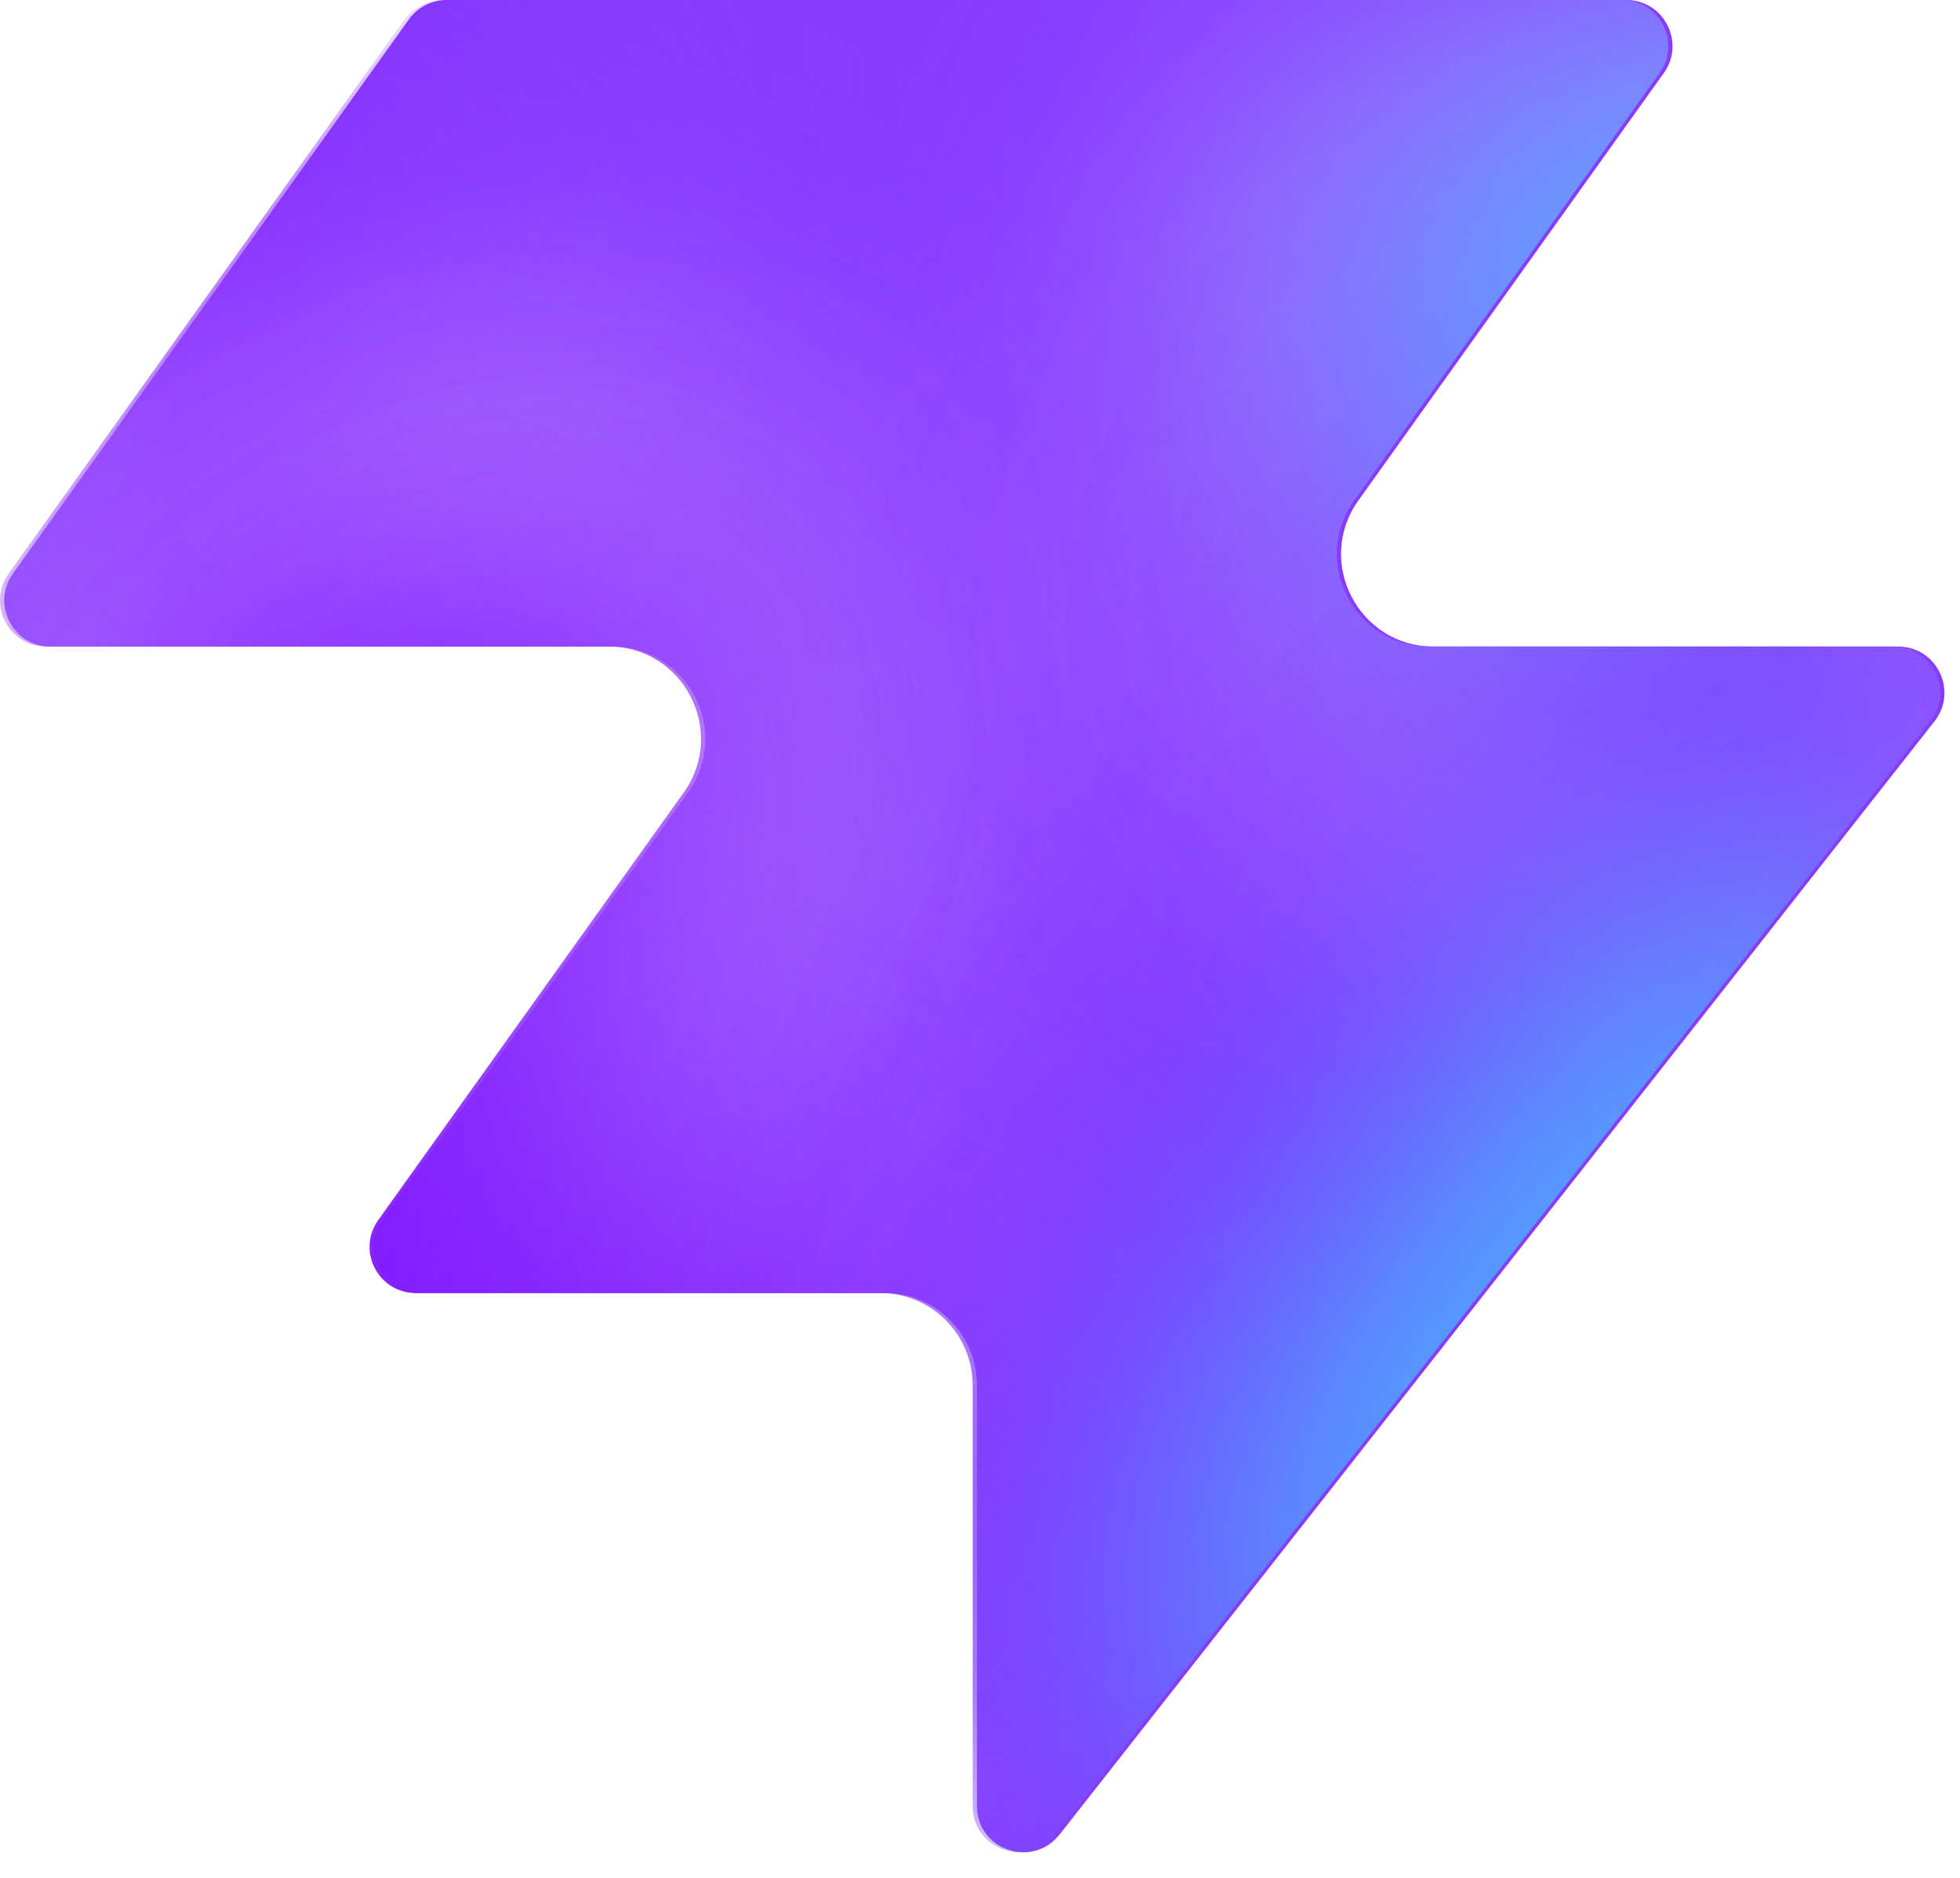
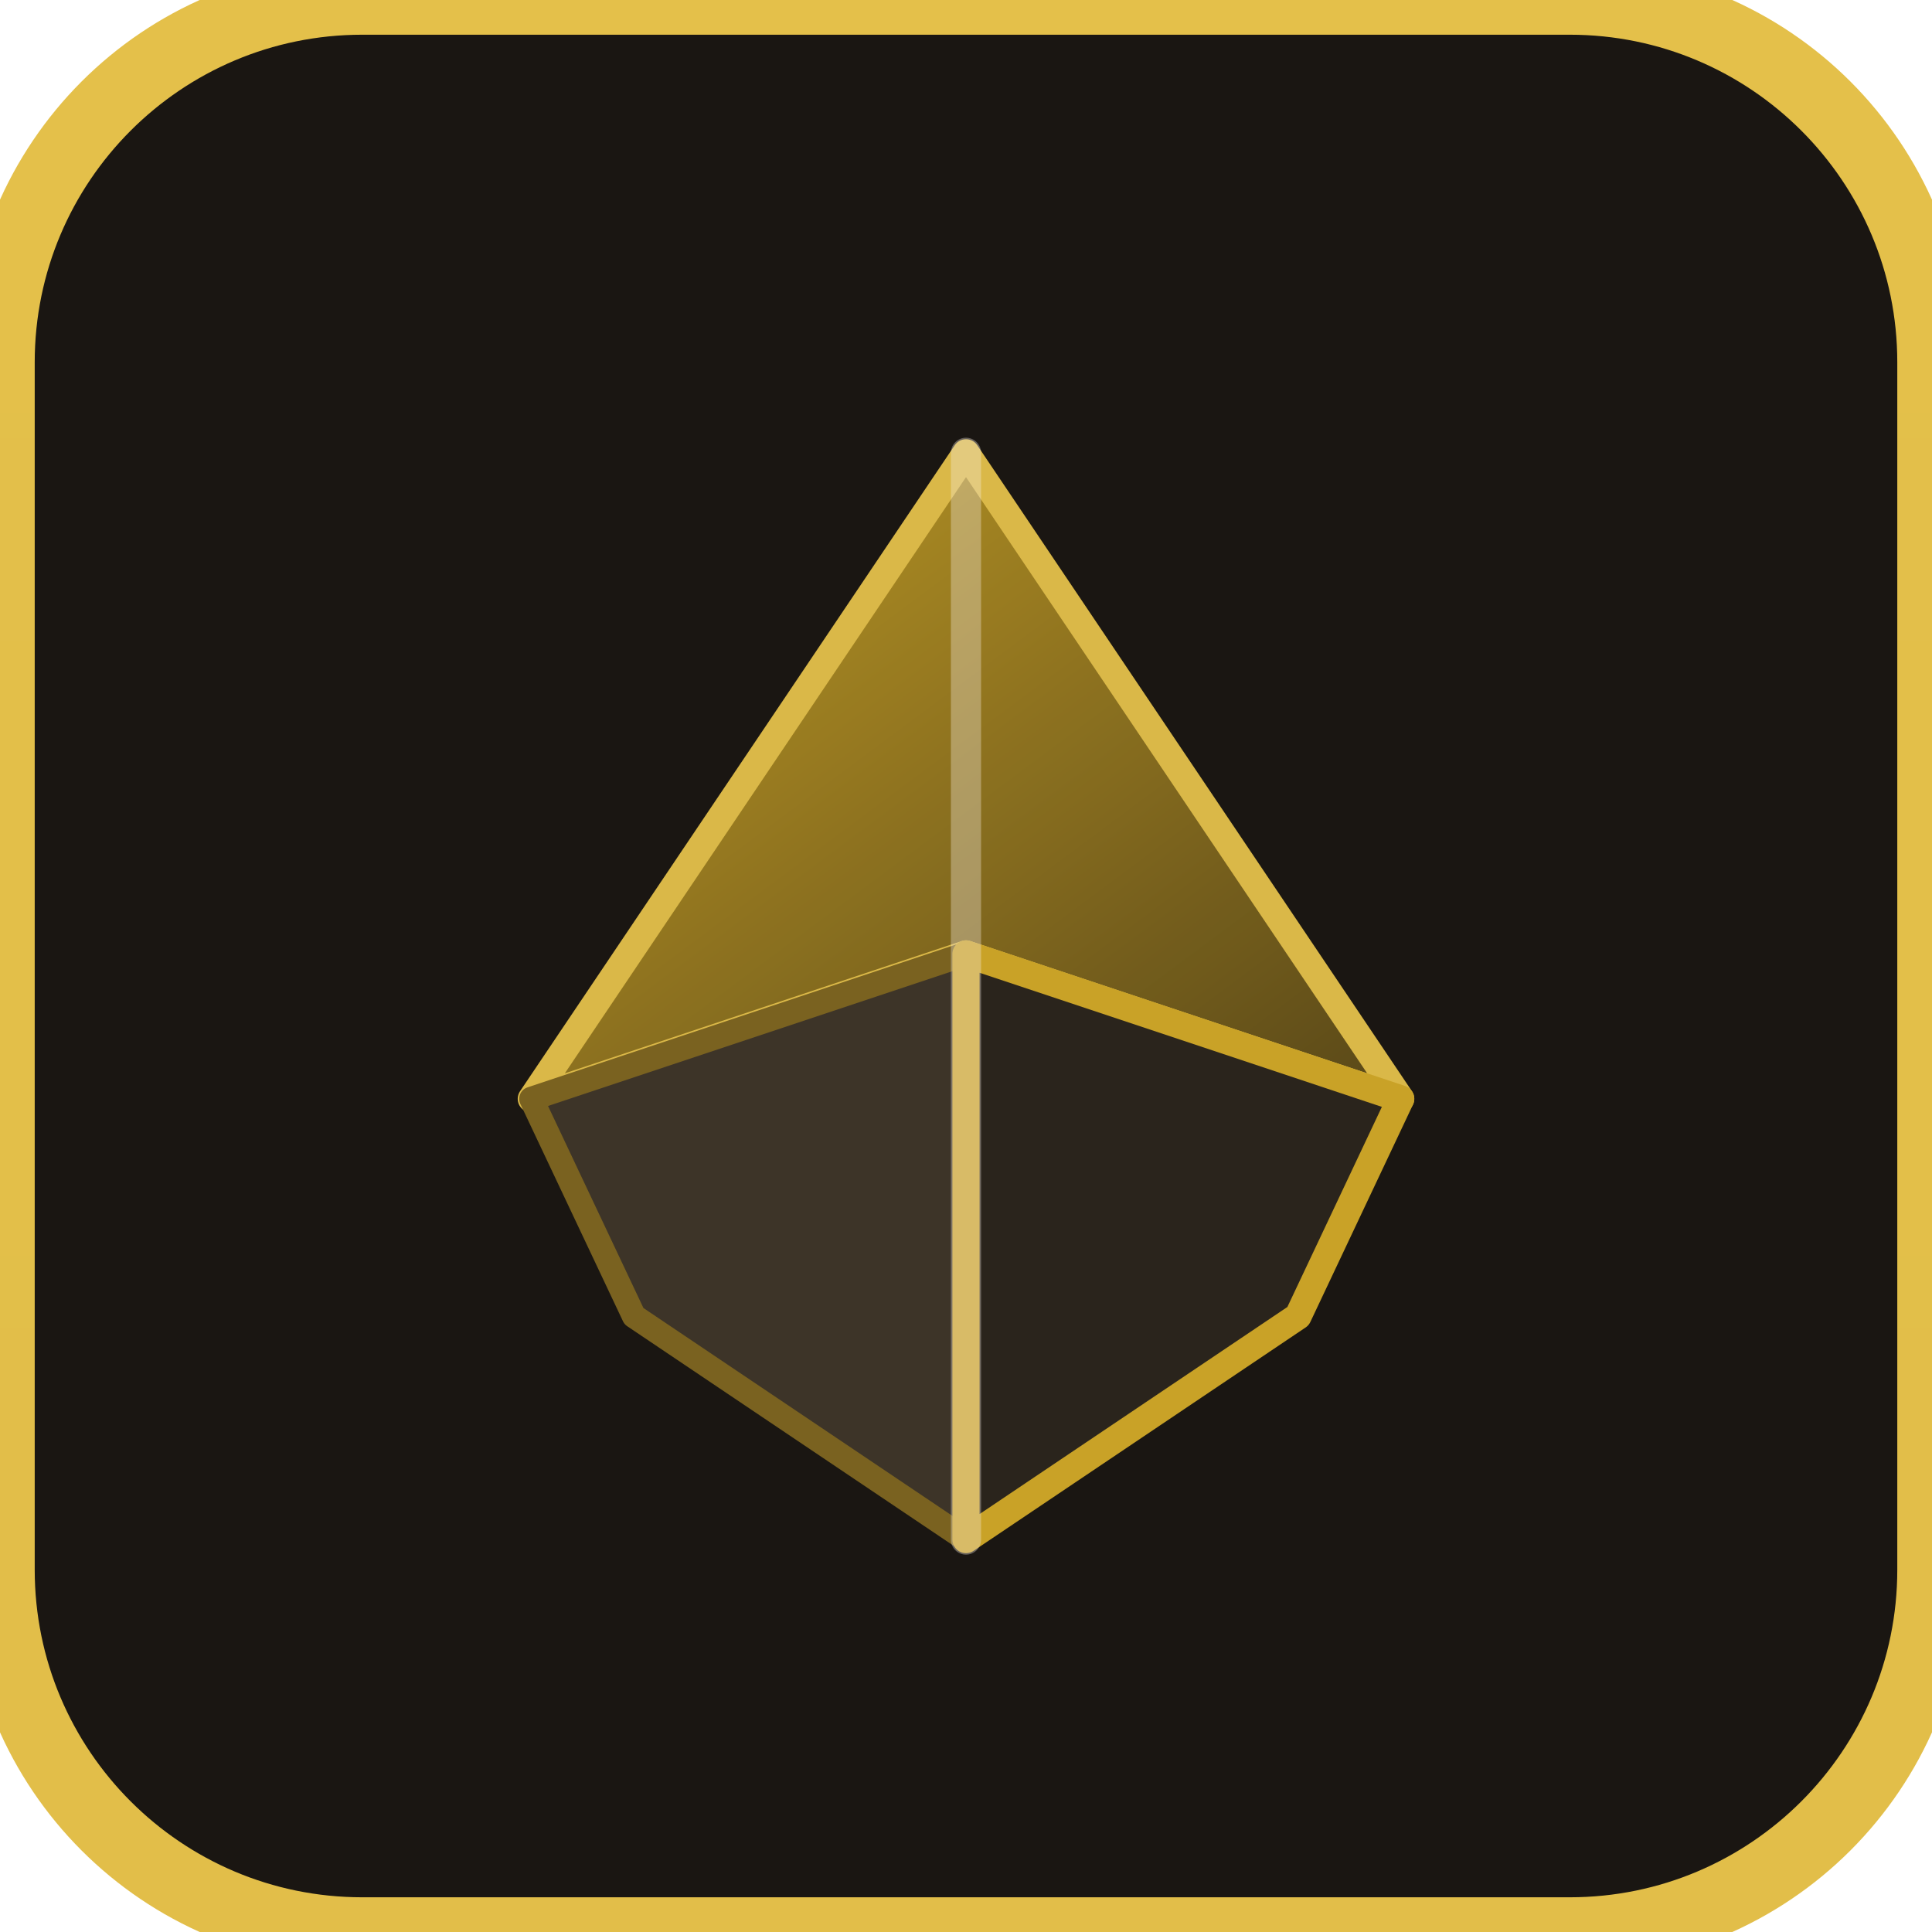
- <svg xmlns="http://www.w3.org/2000/svg" width="48" height="46" fill="none" viewBox="0 0 48 46">
-   <path fill="#863bff" d="M25.946 44.938c-.664.845-2.021.375-2.021-.698V33.937a2.26 2.26 0 0 0-2.262-2.262H10.287c-.92 0-1.456-1.04-.92-1.788l7.48-10.471c1.07-1.497 0-3.578-1.842-3.578H1.237c-.92 0-1.456-1.04-.92-1.788L10.013.474c.214-.297.556-.474.92-.474h28.894c.92 0 1.456 1.04.92 1.788l-7.48 10.471c-1.07 1.498 0 3.579 1.842 3.579h11.377c.943 0 1.473 1.088.89 1.83L25.947 44.94z" style="fill:#863bff;fill:color(display-p3 .525 .23 1);fill-opacity:1" />
-   <mask id="a" width="48" height="46" x="0" y="0" maskUnits="userSpaceOnUse" style="mask-type:alpha">
-     <path fill="#000" d="M25.842 44.938c-.664.844-2.021.375-2.021-.698V33.937a2.26 2.26 0 0 0-2.262-2.262H10.183c-.92 0-1.456-1.04-.92-1.788l7.48-10.471c1.07-1.498 0-3.579-1.842-3.579H1.133c-.92 0-1.456-1.04-.92-1.787L9.91.473c.214-.297.556-.474.92-.474h28.894c.92 0 1.456 1.04.92 1.788l-7.48 10.471c-1.07 1.498 0 3.578 1.842 3.578h11.377c.943 0 1.473 1.088.89 1.832L25.843 44.94z" style="fill:#000;fill-opacity:1" />
-   </mask>
-   <g mask="url(#a)">
-     <g filter="url(#b)">
-       <ellipse cx="5.508" cy="14.704" fill="#ede6ff" rx="5.508" ry="14.704" style="fill:#ede6ff;fill:color(display-p3 .927 .903 1);fill-opacity:1" transform="matrix(.00324 1 1 -.00324 -4.47 31.516)" />
-     </g>
-     <g filter="url(#c)">
-       <ellipse cx="10.399" cy="29.851" fill="#ede6ff" rx="10.399" ry="29.851" style="fill:#ede6ff;fill:color(display-p3 .927 .903 1);fill-opacity:1" transform="matrix(.00324 1 1 -.00324 -39.328 7.883)" />
-     </g>
-     <g filter="url(#d)">
-       <ellipse cx="5.508" cy="30.487" fill="#7e14ff" rx="5.508" ry="30.487" style="fill:#7e14ff;fill:color(display-p3 .492 .077 1);fill-opacity:1" transform="rotate(89.814 -25.913 -14.639)scale(1 -1)" />
-     </g>
-     <g filter="url(#e)">
-       <ellipse cx="5.508" cy="30.599" fill="#7e14ff" rx="5.508" ry="30.599" style="fill:#7e14ff;fill:color(display-p3 .492 .077 1);fill-opacity:1" transform="rotate(89.814 -32.644 -3.334)scale(1 -1)" />
-     </g>
-     <g filter="url(#f)">
-       <ellipse cx="5.508" cy="30.599" fill="#7e14ff" rx="5.508" ry="30.599" style="fill:#7e14ff;fill:color(display-p3 .492 .077 1);fill-opacity:1" transform="matrix(.00324 1 1 -.00324 -34.34 30.47)" />
-     </g>
-     <g filter="url(#g)">
-       <ellipse cx="14.072" cy="22.078" fill="#ede6ff" rx="14.072" ry="22.078" style="fill:#ede6ff;fill:color(display-p3 .927 .903 1);fill-opacity:1" transform="rotate(93.35 24.506 48.493)scale(-1 1)" />
-     </g>
-     <g filter="url(#h)">
-       <ellipse cx="3.47" cy="21.501" fill="#7e14ff" rx="3.47" ry="21.501" style="fill:#7e14ff;fill:color(display-p3 .492 .077 1);fill-opacity:1" transform="rotate(89.009 28.708 47.59)scale(-1 1)" />
-     </g>
-     <g filter="url(#i)">
-       <ellipse cx="3.47" cy="21.501" fill="#7e14ff" rx="3.47" ry="21.501" style="fill:#7e14ff;fill:color(display-p3 .492 .077 1);fill-opacity:1" transform="rotate(89.009 28.708 47.59)scale(-1 1)" />
-     </g>
-     <g filter="url(#j)">
-       <ellipse cx=".387" cy="8.972" fill="#7e14ff" rx="4.407" ry="29.108" style="fill:#7e14ff;fill:color(display-p3 .492 .077 1);fill-opacity:1" transform="rotate(39.51 .387 8.972)" />
-     </g>
-     <g filter="url(#k)">
-       <ellipse cx="47.523" cy="-6.092" fill="#7e14ff" rx="4.407" ry="29.108" style="fill:#7e14ff;fill:color(display-p3 .492 .077 1);fill-opacity:1" transform="rotate(37.892 47.523 -6.092)" />
-     </g>
-     <g filter="url(#l)">
-       <ellipse cx="41.412" cy="6.333" fill="#47bfff" rx="5.971" ry="9.665" style="fill:#47bfff;fill:color(display-p3 .28 .748 1);fill-opacity:1" transform="rotate(37.892 41.412 6.333)" />
-     </g>
-     <g filter="url(#m)">
-       <ellipse cx="-1.879" cy="38.332" fill="#7e14ff" rx="4.407" ry="29.108" style="fill:#7e14ff;fill:color(display-p3 .492 .077 1);fill-opacity:1" transform="rotate(37.892 -1.88 38.332)" />
-     </g>
-     <g filter="url(#n)">
-       <ellipse cx="-1.879" cy="38.332" fill="#7e14ff" rx="4.407" ry="29.108" style="fill:#7e14ff;fill:color(display-p3 .492 .077 1);fill-opacity:1" transform="rotate(37.892 -1.88 38.332)" />
-     </g>
-     <g filter="url(#o)">
-       <ellipse cx="35.651" cy="29.907" fill="#7e14ff" rx="4.407" ry="29.108" style="fill:#7e14ff;fill:color(display-p3 .492 .077 1);fill-opacity:1" transform="rotate(37.892 35.651 29.907)" />
-     </g>
-     <g filter="url(#p)">
-       <ellipse cx="38.418" cy="32.4" fill="#47bfff" rx="5.971" ry="15.297" style="fill:#47bfff;fill:color(display-p3 .28 .748 1);fill-opacity:1" transform="rotate(37.892 38.418 32.4)" />
-     </g>
-   </g>
+ <svg xmlns="http://www.w3.org/2000/svg" viewBox="0 0 32 32" role="img" aria-label="DnD Helper">
  <defs>
-     <filter id="b" width="60.045" height="41.654" x="-19.77" y="16.149" color-interpolation-filters="sRGB" filterUnits="userSpaceOnUse">
-       <feFlood flood-opacity="0" result="BackgroundImageFix" />
-       <feBlend in="SourceGraphic" in2="BackgroundImageFix" result="shape" />
-       <feGaussianBlur result="effect1_foregroundBlur_2002_17158" stdDeviation="7.659" />
-     </filter>
-     <filter id="c" width="90.34" height="51.437" x="-54.613" y="-7.533" color-interpolation-filters="sRGB" filterUnits="userSpaceOnUse">
-       <feFlood flood-opacity="0" result="BackgroundImageFix" />
-       <feBlend in="SourceGraphic" in2="BackgroundImageFix" result="shape" />
-       <feGaussianBlur result="effect1_foregroundBlur_2002_17158" stdDeviation="7.659" />
-     </filter>
-     <filter id="d" width="79.355" height="29.4" x="-49.64" y="2.03" color-interpolation-filters="sRGB" filterUnits="userSpaceOnUse">
-       <feFlood flood-opacity="0" result="BackgroundImageFix" />
-       <feBlend in="SourceGraphic" in2="BackgroundImageFix" result="shape" />
-       <feGaussianBlur result="effect1_foregroundBlur_2002_17158" stdDeviation="4.596" />
-     </filter>
-     <filter id="e" width="79.579" height="29.4" x="-45.045" y="20.029" color-interpolation-filters="sRGB" filterUnits="userSpaceOnUse">
-       <feFlood flood-opacity="0" result="BackgroundImageFix" />
-       <feBlend in="SourceGraphic" in2="BackgroundImageFix" result="shape" />
-       <feGaussianBlur result="effect1_foregroundBlur_2002_17158" stdDeviation="4.596" />
-     </filter>
-     <filter id="f" width="79.579" height="29.4" x="-43.513" y="21.178" color-interpolation-filters="sRGB" filterUnits="userSpaceOnUse">
-       <feFlood flood-opacity="0" result="BackgroundImageFix" />
-       <feBlend in="SourceGraphic" in2="BackgroundImageFix" result="shape" />
-       <feGaussianBlur result="effect1_foregroundBlur_2002_17158" stdDeviation="4.596" />
-     </filter>
-     <filter id="g" width="74.749" height="58.852" x="15.756" y="-17.901" color-interpolation-filters="sRGB" filterUnits="userSpaceOnUse">
-       <feFlood flood-opacity="0" result="BackgroundImageFix" />
-       <feBlend in="SourceGraphic" in2="BackgroundImageFix" result="shape" />
-       <feGaussianBlur result="effect1_foregroundBlur_2002_17158" stdDeviation="7.659" />
-     </filter>
-     <filter id="h" width="61.377" height="25.362" x="23.548" y="2.284" color-interpolation-filters="sRGB" filterUnits="userSpaceOnUse">
-       <feFlood flood-opacity="0" result="BackgroundImageFix" />
-       <feBlend in="SourceGraphic" in2="BackgroundImageFix" result="shape" />
-       <feGaussianBlur result="effect1_foregroundBlur_2002_17158" stdDeviation="4.596" />
-     </filter>
-     <filter id="i" width="61.377" height="25.362" x="23.548" y="2.284" color-interpolation-filters="sRGB" filterUnits="userSpaceOnUse">
-       <feFlood flood-opacity="0" result="BackgroundImageFix" />
-       <feBlend in="SourceGraphic" in2="BackgroundImageFix" result="shape" />
-       <feGaussianBlur result="effect1_foregroundBlur_2002_17158" stdDeviation="4.596" />
-     </filter>
-     <filter id="j" width="56.045" height="63.649" x="-27.636" y="-22.853" color-interpolation-filters="sRGB" filterUnits="userSpaceOnUse">
-       <feFlood flood-opacity="0" result="BackgroundImageFix" />
-       <feBlend in="SourceGraphic" in2="BackgroundImageFix" result="shape" />
-       <feGaussianBlur result="effect1_foregroundBlur_2002_17158" stdDeviation="4.596" />
-     </filter>
-     <filter id="k" width="54.814" height="64.646" x="20.116" y="-38.415" color-interpolation-filters="sRGB" filterUnits="userSpaceOnUse">
-       <feFlood flood-opacity="0" result="BackgroundImageFix" />
-       <feBlend in="SourceGraphic" in2="BackgroundImageFix" result="shape" />
-       <feGaussianBlur result="effect1_foregroundBlur_2002_17158" stdDeviation="4.596" />
-     </filter>
-     <filter id="l" width="33.541" height="35.313" x="24.641" y="-11.323" color-interpolation-filters="sRGB" filterUnits="userSpaceOnUse">
-       <feFlood flood-opacity="0" result="BackgroundImageFix" />
-       <feBlend in="SourceGraphic" in2="BackgroundImageFix" result="shape" />
-       <feGaussianBlur result="effect1_foregroundBlur_2002_17158" stdDeviation="4.596" />
-     </filter>
-     <filter id="m" width="54.814" height="64.646" x="-29.286" y="6.009" color-interpolation-filters="sRGB" filterUnits="userSpaceOnUse">
-       <feFlood flood-opacity="0" result="BackgroundImageFix" />
-       <feBlend in="SourceGraphic" in2="BackgroundImageFix" result="shape" />
-       <feGaussianBlur result="effect1_foregroundBlur_2002_17158" stdDeviation="4.596" />
-     </filter>
-     <filter id="n" width="54.814" height="64.646" x="-29.286" y="6.009" color-interpolation-filters="sRGB" filterUnits="userSpaceOnUse">
-       <feFlood flood-opacity="0" result="BackgroundImageFix" />
-       <feBlend in="SourceGraphic" in2="BackgroundImageFix" result="shape" />
-       <feGaussianBlur result="effect1_foregroundBlur_2002_17158" stdDeviation="4.596" />
-     </filter>
-     <filter id="o" width="54.814" height="64.646" x="8.244" y="-2.416" color-interpolation-filters="sRGB" filterUnits="userSpaceOnUse">
-       <feFlood flood-opacity="0" result="BackgroundImageFix" />
-       <feBlend in="SourceGraphic" in2="BackgroundImageFix" result="shape" />
-       <feGaussianBlur result="effect1_foregroundBlur_2002_17158" stdDeviation="4.596" />
-     </filter>
-     <filter id="p" width="39.409" height="43.623" x="18.713" y="10.588" color-interpolation-filters="sRGB" filterUnits="userSpaceOnUse">
-       <feFlood flood-opacity="0" result="BackgroundImageFix" />
-       <feBlend in="SourceGraphic" in2="BackgroundImageFix" result="shape" />
-       <feGaussianBlur result="effect1_foregroundBlur_2002_17158" stdDeviation="4.596" />
-     </filter>
+     <linearGradient id="bg" x1="0" y1="0" x2="32" y2="32">
+       <stop offset="0%" stop-color="#1a1612" />
+       <stop offset="100%" stop-color="#0c0a08" />
+     </linearGradient>
+     <linearGradient id="gold" x1="0" y1="0" x2="0" y2="32">
+       <stop offset="0%" stop-color="#e4c04a" />
+       <stop offset="100%" stop-color="#9a7a1a" />
+     </linearGradient>
+     <linearGradient id="face" x1="0" y1="0" x2="1" y2="1">
+       <stop offset="0%" stop-color="#c9a227" />
+       <stop offset="100%" stop-color="#5c4a18" />
+     </linearGradient>
  </defs>
+   <rect width="32" height="32" rx="6" fill="url(#bg)" stroke="url(#gold)" stroke-width="1.15" />
+   <path fill="url(#face)" stroke="#e4c04a" stroke-width="0.45" stroke-linejoin="round" opacity="0.95" d="M16 7.5 L23.2 18.2 L16 15.8 L8.8 18.2 Z" />
+   <path fill="#3d3428" stroke="#7a6220" stroke-width="0.4" stroke-linejoin="round" d="M8.8 18.2 L16 15.8 L16 25.5 L10.5 21.8 Z" />
+   <path fill="#2a241c" stroke="#c9a227" stroke-width="0.45" stroke-linejoin="round" d="M23.2 18.2 L16 15.8 L16 25.5 L21.5 21.8 Z" />
+   <path fill="none" stroke="#f2ebe0" stroke-opacity="0.35" stroke-width="0.5" stroke-linecap="round" d="M16 7.5 L16 25.5" />
</svg>
